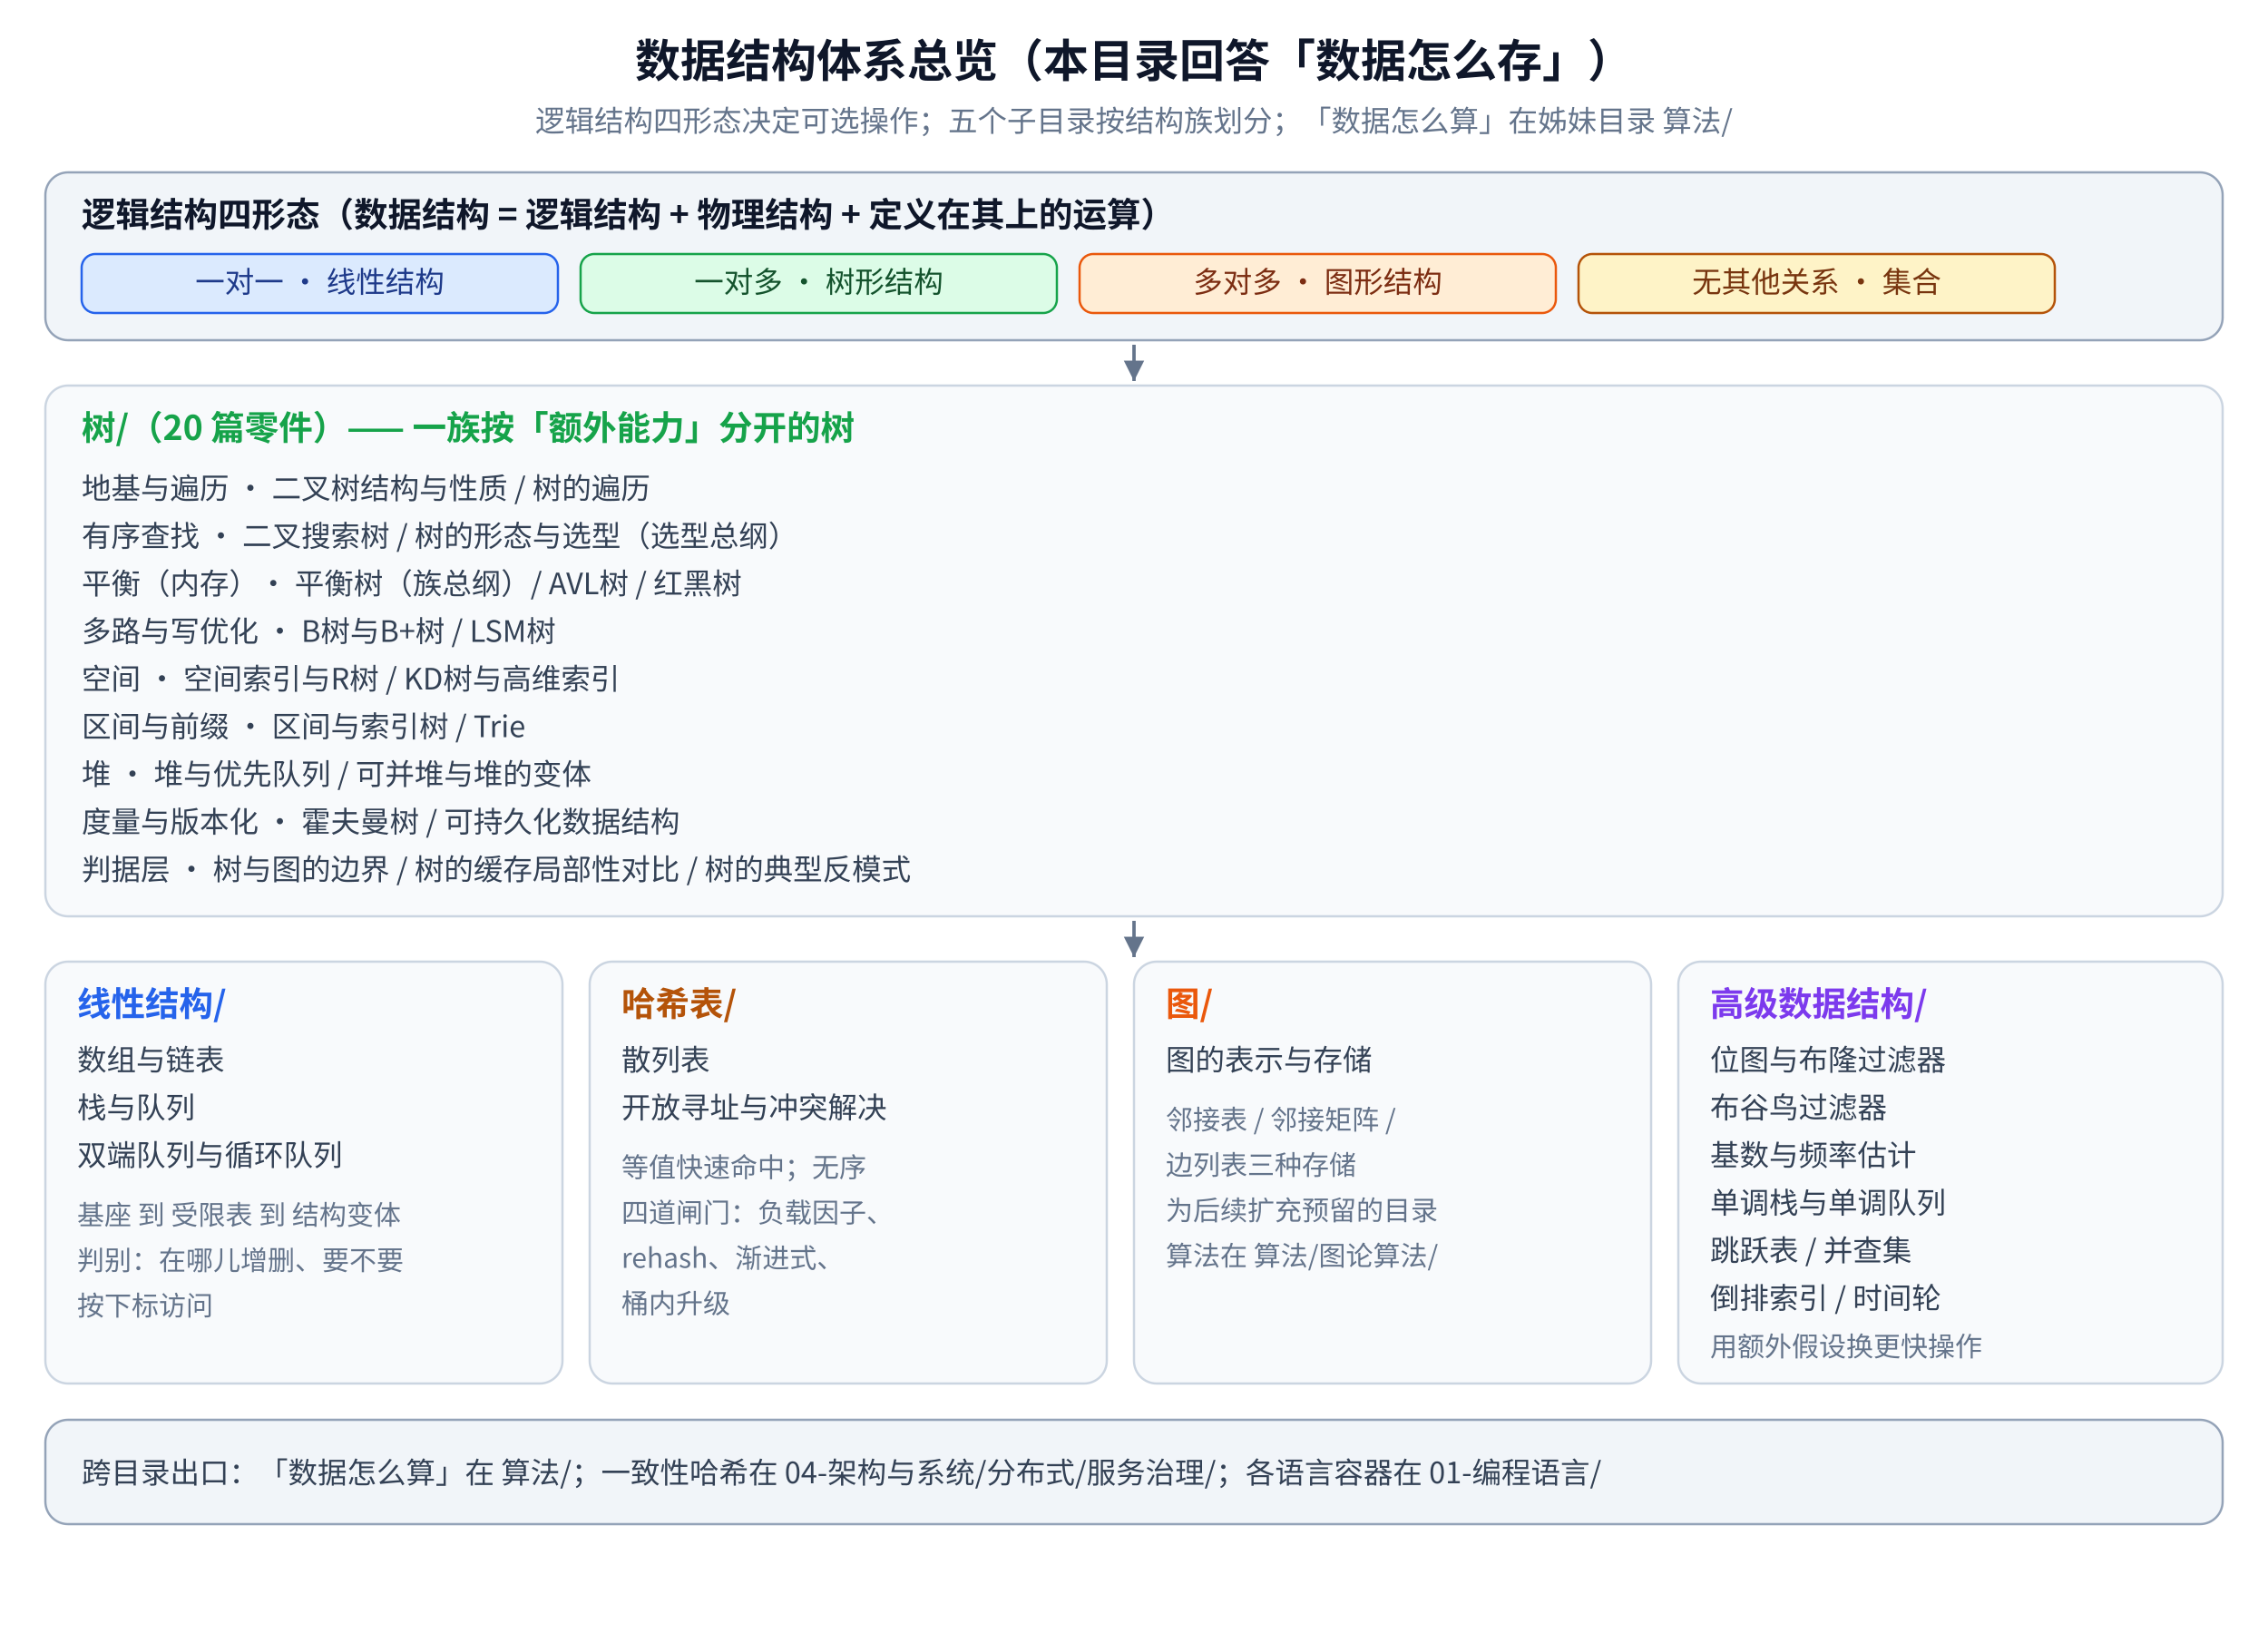
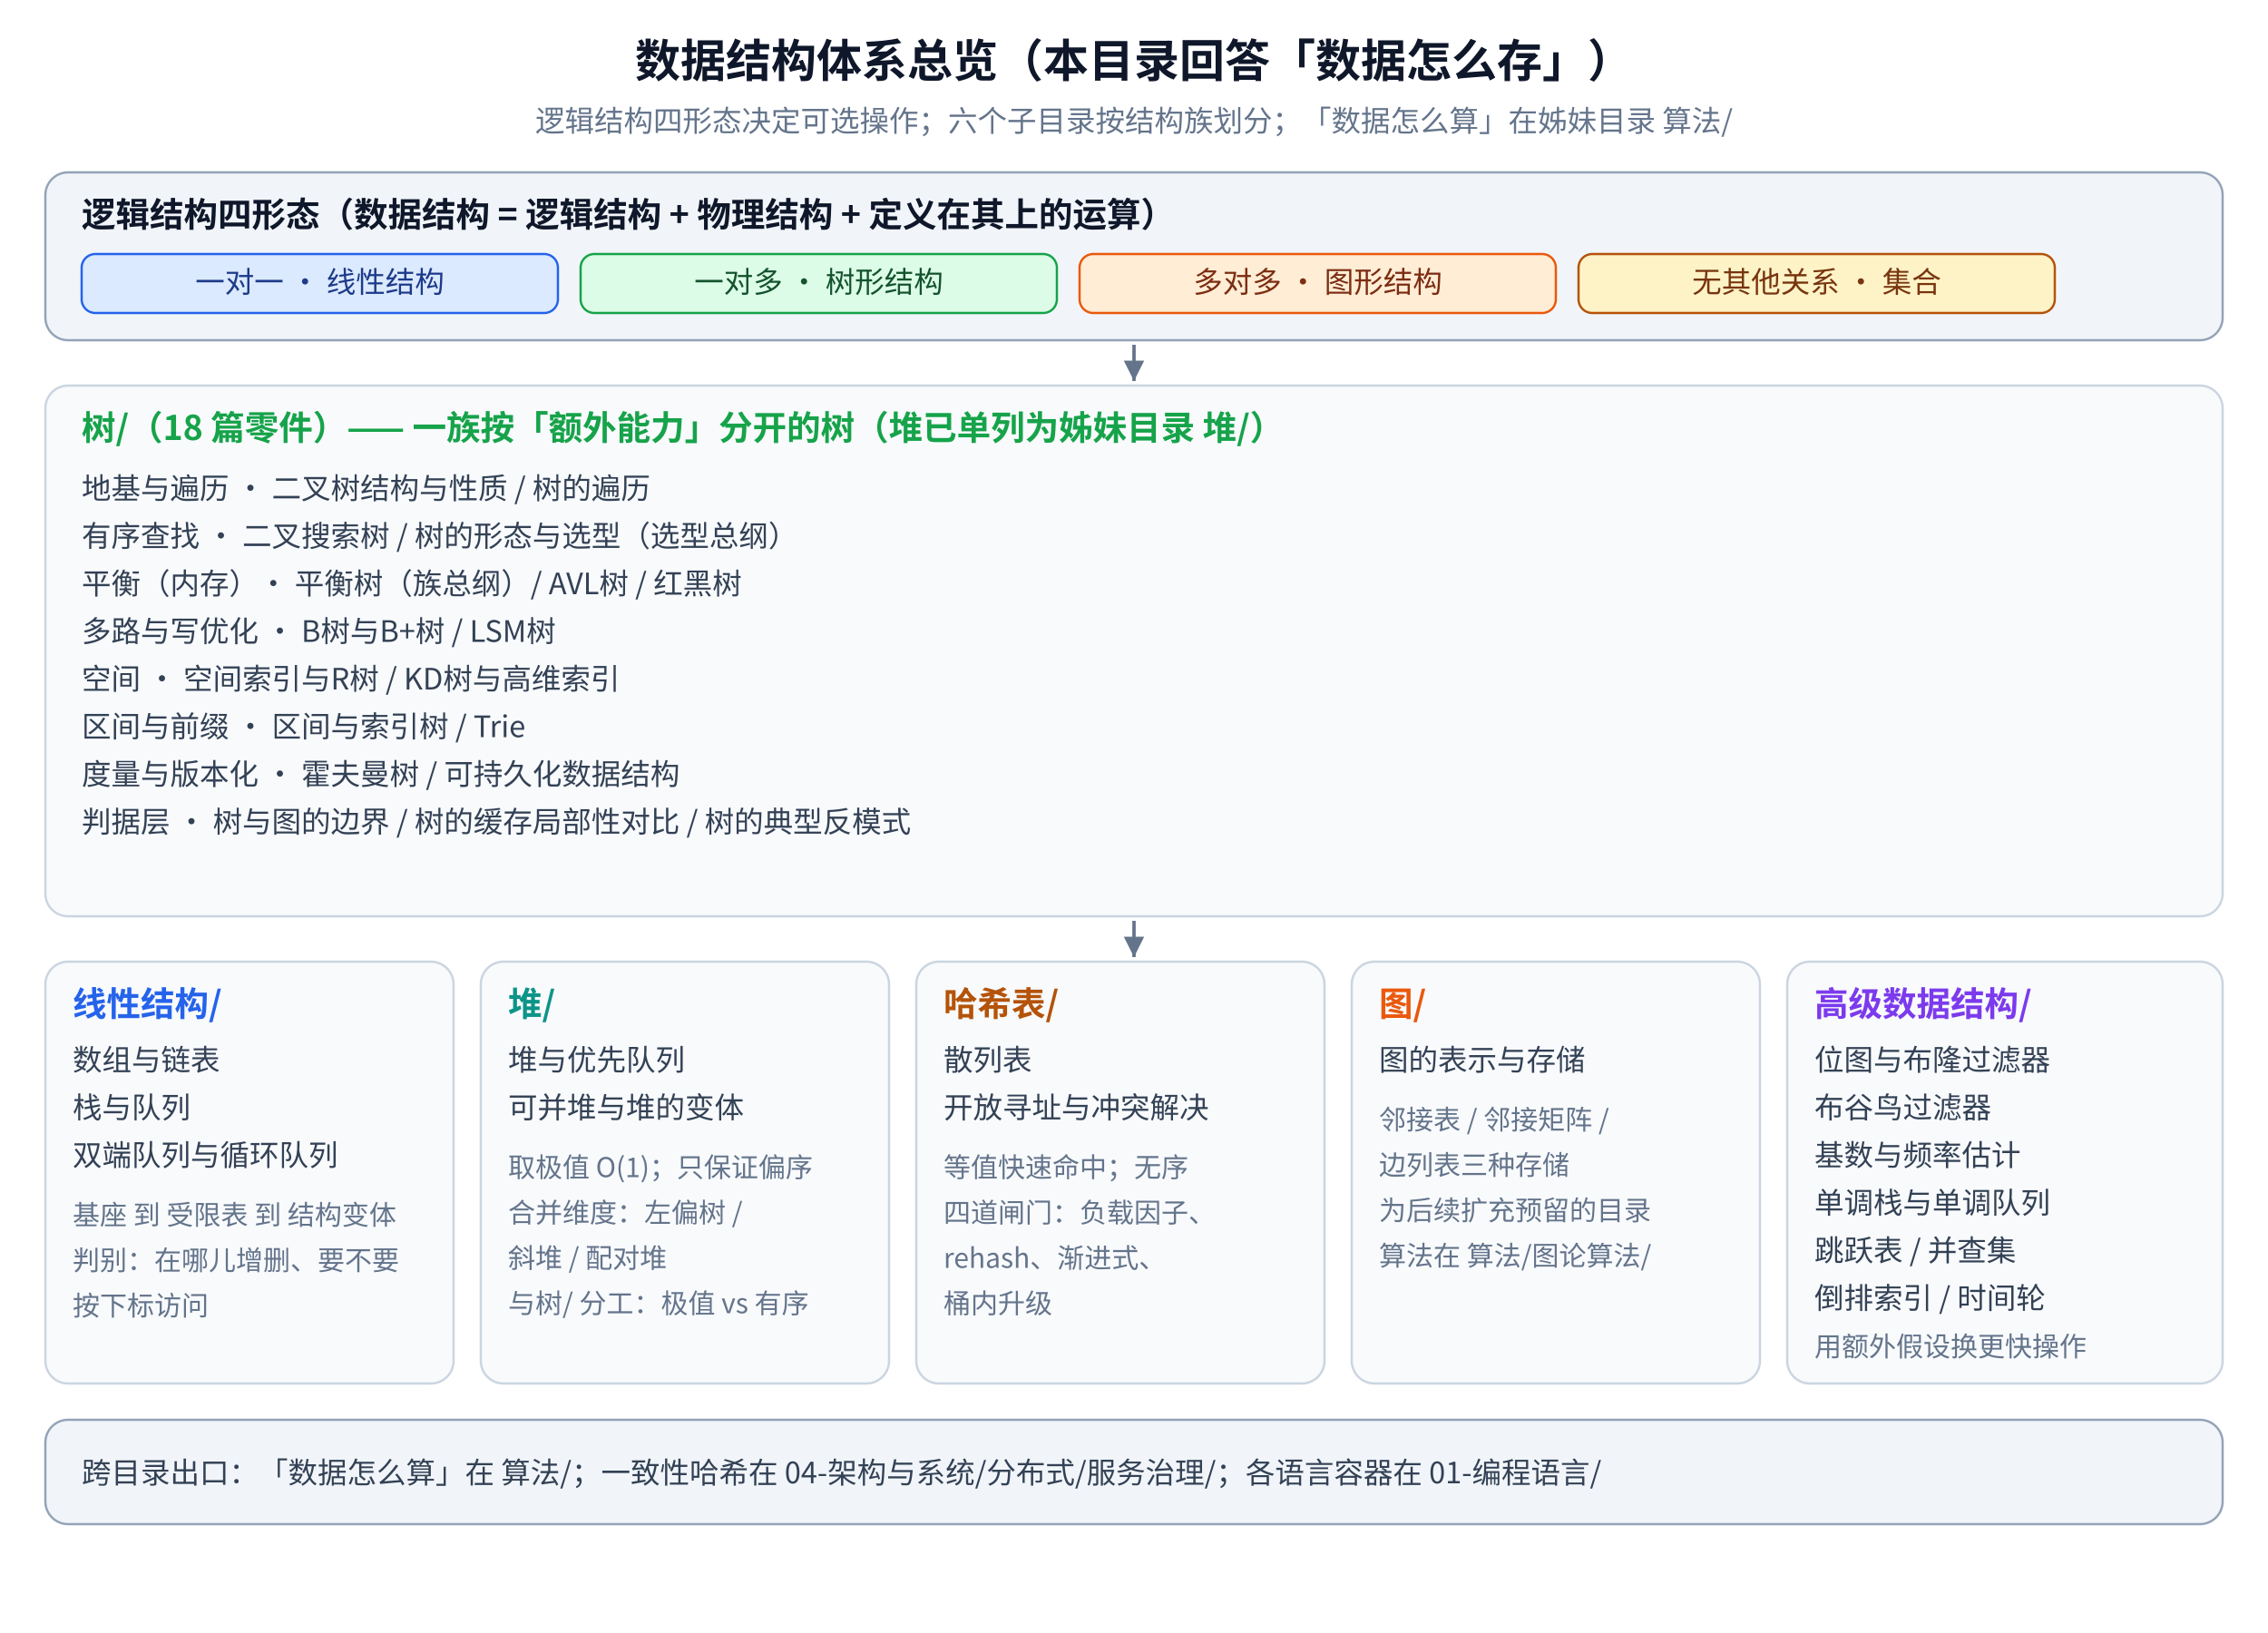
<svg xmlns="http://www.w3.org/2000/svg" viewBox="0 0 1000 720" width="1000" height="720" font-family="Microsoft YaHei, PingFang SC, Noto Sans CJK SC, sans-serif">
  <defs>
    <marker id="arw" markerWidth="8" markerHeight="8" refX="6" refY="3" orient="auto">
      <path d="M0,0 L6,3 L0,6 Z" fill="#64748b" />
    </marker>
  </defs>
  <rect width="1000" height="720" fill="#ffffff" />
  <text x="500" y="34" text-anchor="middle" font-size="20" font-weight="bold" fill="#0f172a">数据结构体系总览（本目录回答「数据怎么存」）</text>
-   <text x="500" y="58" text-anchor="middle" font-size="13" fill="#64748b">逻辑结构四形态决定可选操作；五个子目录按结构族划分；「数据怎么算」在姊妹目录 算法/</text>
+   <text x="500" y="58" text-anchor="middle" font-size="13" fill="#64748b">逻辑结构四形态决定可选操作；六个子目录按结构族划分；「数据怎么算」在姊妹目录 算法/</text>
  <rect x="20" y="76" width="960" height="74" rx="10" fill="#f1f5f9" stroke="#94a3b8" />
  <text x="36" y="100" font-size="15" font-weight="bold" fill="#0f172a">逻辑结构四形态（数据结构 = 逻辑结构 + 物理结构 + 定义在其上的运算）</text>
  <rect x="36" y="112" width="210" height="26" rx="6" fill="#dbeafe" stroke="#2563eb" />
  <text x="141" y="129" text-anchor="middle" font-size="13" fill="#1e3a8a">一对一 · 线性结构</text>
  <rect x="256" y="112" width="210" height="26" rx="6" fill="#dcfce7" stroke="#16a34a" />
  <text x="361" y="129" text-anchor="middle" font-size="13" fill="#14532d">一对多 · 树形结构</text>
  <rect x="476" y="112" width="210" height="26" rx="6" fill="#ffedd5" stroke="#ea580c" />
  <text x="581" y="129" text-anchor="middle" font-size="13" fill="#7c2d12">多对多 · 图形结构</text>
  <rect x="696" y="112" width="210" height="26" rx="6" fill="#fef3c7" stroke="#b45309" />
  <text x="801" y="129" text-anchor="middle" font-size="13" fill="#78350f">无其他关系 · 集合</text>
  <line x1="500" y1="152" x2="500" y2="168" stroke="#64748b" stroke-width="1.5" marker-end="url(#arw)" />
  <rect x="20" y="170" width="960" height="234" rx="10" fill="#f8fafc" stroke="#cbd5e1" />
-   <text x="36" y="194" font-size="15" font-weight="bold" fill="#16a34a">树/（20 篇零件）—— 一族按「额外能力」分开的树</text>
+   <text x="36" y="194" font-size="15" font-weight="bold" fill="#16a34a">树/（18 篇零件）—— 一族按「额外能力」分开的树（堆已单列为姊妹目录 堆/）</text>
  <text x="36" y="220" font-size="13" fill="#334155">地基与遍历 · 二叉树结构与性质 / 树的遍历</text>
  <text x="36" y="241" font-size="13" fill="#334155">有序查找 · 二叉搜索树 / 树的形态与选型（选型总纲）</text>
  <text x="36" y="262" font-size="13" fill="#334155">平衡（内存）· 平衡树（族总纲）/ AVL树 / 红黑树</text>
  <text x="36" y="283" font-size="13" fill="#334155">多路与写优化 · B树与B+树 / LSM树</text>
  <text x="36" y="304" font-size="13" fill="#334155">空间 · 空间索引与R树 / KD树与高维索引</text>
  <text x="36" y="325" font-size="13" fill="#334155">区间与前缀 · 区间与索引树 / Trie</text>
-   <text x="36" y="346" font-size="13" fill="#334155">堆 · 堆与优先队列 / 可并堆与堆的变体</text>
-   <text x="36" y="367" font-size="13" fill="#334155">度量与版本化 · 霍夫曼树 / 可持久化数据结构</text>
-   <text x="36" y="388" font-size="13" fill="#334155">判据层 · 树与图的边界 / 树的缓存局部性对比 / 树的典型反模式</text>
+   <text x="36" y="346" font-size="13" fill="#334155">度量与版本化 · 霍夫曼树 / 可持久化数据结构</text>
+   <text x="36" y="367" font-size="13" fill="#334155">判据层 · 树与图的边界 / 树的缓存局部性对比 / 树的典型反模式</text>
  <line x1="500" y1="406" x2="500" y2="422" stroke="#64748b" stroke-width="1.5" marker-end="url(#arw)" />
-   <rect x="20" y="424" width="228" height="186" rx="10" fill="#f8fafc" stroke="#cbd5e1" />
-   <text x="34" y="448" font-size="15" font-weight="bold" fill="#2563eb">线性结构/</text>
-   <text x="34" y="472" font-size="13" fill="#334155">数组与链表</text>
-   <text x="34" y="493" font-size="13" fill="#334155">栈与队列</text>
-   <text x="34" y="514" font-size="13" fill="#334155">双端队列与循环队列</text>
-   <text x="34" y="540" font-size="12" fill="#64748b">基座 到 受限表 到 结构变体</text>
-   <text x="34" y="560" font-size="12" fill="#64748b">判别：在哪儿增删、要不要</text>
-   <text x="34" y="580" font-size="12" fill="#64748b">按下标访问</text>
-   <rect x="260" y="424" width="228" height="186" rx="10" fill="#f8fafc" stroke="#cbd5e1" />
-   <text x="274" y="448" font-size="15" font-weight="bold" fill="#b45309">哈希表/</text>
-   <text x="274" y="472" font-size="13" fill="#334155">散列表</text>
-   <text x="274" y="493" font-size="13" fill="#334155">开放寻址与冲突解决</text>
-   <text x="274" y="519" font-size="12" fill="#64748b">等值快速命中；无序</text>
-   <text x="274" y="539" font-size="12" fill="#64748b">四道闸门：负载因子、</text>
-   <text x="274" y="559" font-size="12" fill="#64748b">rehash、渐进式、</text>
-   <text x="274" y="579" font-size="12" fill="#64748b">桶内升级</text>
-   <rect x="500" y="424" width="228" height="186" rx="10" fill="#f8fafc" stroke="#cbd5e1" />
-   <text x="514" y="448" font-size="15" font-weight="bold" fill="#ea580c">图/</text>
-   <text x="514" y="472" font-size="13" fill="#334155">图的表示与存储</text>
-   <text x="514" y="498" font-size="12" fill="#64748b">邻接表 / 邻接矩阵 /</text>
-   <text x="514" y="518" font-size="12" fill="#64748b">边列表三种存储</text>
-   <text x="514" y="538" font-size="12" fill="#64748b">为后续扩充预留的目录</text>
-   <text x="514" y="558" font-size="12" fill="#64748b">算法在 算法/图论算法/</text>
-   <rect x="740" y="424" width="240" height="186" rx="10" fill="#f8fafc" stroke="#cbd5e1" />
-   <text x="754" y="448" font-size="15" font-weight="bold" fill="#7c3aed">高级数据结构/</text>
-   <text x="754" y="472" font-size="13" fill="#334155">位图与布隆过滤器</text>
-   <text x="754" y="493" font-size="13" fill="#334155">布谷鸟过滤器</text>
-   <text x="754" y="514" font-size="13" fill="#334155">基数与频率估计</text>
-   <text x="754" y="535" font-size="13" fill="#334155">单调栈与单调队列</text>
-   <text x="754" y="556" font-size="13" fill="#334155">跳跃表 / 并查集</text>
-   <text x="754" y="577" font-size="13" fill="#334155">倒排索引 / 时间轮</text>
-   <text x="754" y="598" font-size="12" fill="#64748b">用额外假设换更快操作</text>
+   <rect x="20" y="424" width="180" height="186" rx="10" fill="#f8fafc" stroke="#cbd5e1" />
+   <text x="32" y="448" font-size="15" font-weight="bold" fill="#2563eb">线性结构/</text>
+   <text x="32" y="472" font-size="13" fill="#334155">数组与链表</text>
+   <text x="32" y="493" font-size="13" fill="#334155">栈与队列</text>
+   <text x="32" y="514" font-size="13" fill="#334155">双端队列与循环队列</text>
+   <text x="32" y="540" font-size="12" fill="#64748b">基座 到 受限表 到 结构变体</text>
+   <text x="32" y="560" font-size="12" fill="#64748b">判别：在哪儿增删、要不要</text>
+   <text x="32" y="580" font-size="12" fill="#64748b">按下标访问</text>
+   <rect x="212" y="424" width="180" height="186" rx="10" fill="#f8fafc" stroke="#cbd5e1" />
+   <text x="224" y="448" font-size="15" font-weight="bold" fill="#0d9488">堆/</text>
+   <text x="224" y="472" font-size="13" fill="#334155">堆与优先队列</text>
+   <text x="224" y="493" font-size="13" fill="#334155">可并堆与堆的变体</text>
+   <text x="224" y="519" font-size="12" fill="#64748b">取极值 O(1)；只保证偏序</text>
+   <text x="224" y="539" font-size="12" fill="#64748b">合并维度：左偏树 /</text>
+   <text x="224" y="559" font-size="12" fill="#64748b">斜堆 / 配对堆</text>
+   <text x="224" y="579" font-size="12" fill="#64748b">与树/ 分工：极值 vs 有序</text>
+   <rect x="404" y="424" width="180" height="186" rx="10" fill="#f8fafc" stroke="#cbd5e1" />
+   <text x="416" y="448" font-size="15" font-weight="bold" fill="#b45309">哈希表/</text>
+   <text x="416" y="472" font-size="13" fill="#334155">散列表</text>
+   <text x="416" y="493" font-size="13" fill="#334155">开放寻址与冲突解决</text>
+   <text x="416" y="519" font-size="12" fill="#64748b">等值快速命中；无序</text>
+   <text x="416" y="539" font-size="12" fill="#64748b">四道闸门：负载因子、</text>
+   <text x="416" y="559" font-size="12" fill="#64748b">rehash、渐进式、</text>
+   <text x="416" y="579" font-size="12" fill="#64748b">桶内升级</text>
+   <rect x="596" y="424" width="180" height="186" rx="10" fill="#f8fafc" stroke="#cbd5e1" />
+   <text x="608" y="448" font-size="15" font-weight="bold" fill="#ea580c">图/</text>
+   <text x="608" y="472" font-size="13" fill="#334155">图的表示与存储</text>
+   <text x="608" y="498" font-size="12" fill="#64748b">邻接表 / 邻接矩阵 /</text>
+   <text x="608" y="518" font-size="12" fill="#64748b">边列表三种存储</text>
+   <text x="608" y="538" font-size="12" fill="#64748b">为后续扩充预留的目录</text>
+   <text x="608" y="558" font-size="12" fill="#64748b">算法在 算法/图论算法/</text>
+   <rect x="788" y="424" width="192" height="186" rx="10" fill="#f8fafc" stroke="#cbd5e1" />
+   <text x="800" y="448" font-size="15" font-weight="bold" fill="#7c3aed">高级数据结构/</text>
+   <text x="800" y="472" font-size="13" fill="#334155">位图与布隆过滤器</text>
+   <text x="800" y="493" font-size="13" fill="#334155">布谷鸟过滤器</text>
+   <text x="800" y="514" font-size="13" fill="#334155">基数与频率估计</text>
+   <text x="800" y="535" font-size="13" fill="#334155">单调栈与单调队列</text>
+   <text x="800" y="556" font-size="13" fill="#334155">跳跃表 / 并查集</text>
+   <text x="800" y="577" font-size="13" fill="#334155">倒排索引 / 时间轮</text>
+   <text x="800" y="598" font-size="12" fill="#64748b">用额外假设换更快操作</text>
  <rect x="20" y="626" width="960" height="46" rx="10" fill="#f1f5f9" stroke="#94a3b8" />
  <text x="36" y="654" font-size="13" fill="#334155">跨目录出口：「数据怎么算」在 算法/；一致性哈希在 04-架构与系统/分布式/服务治理/；各语言容器在 01-编程语言/</text>
</svg>
